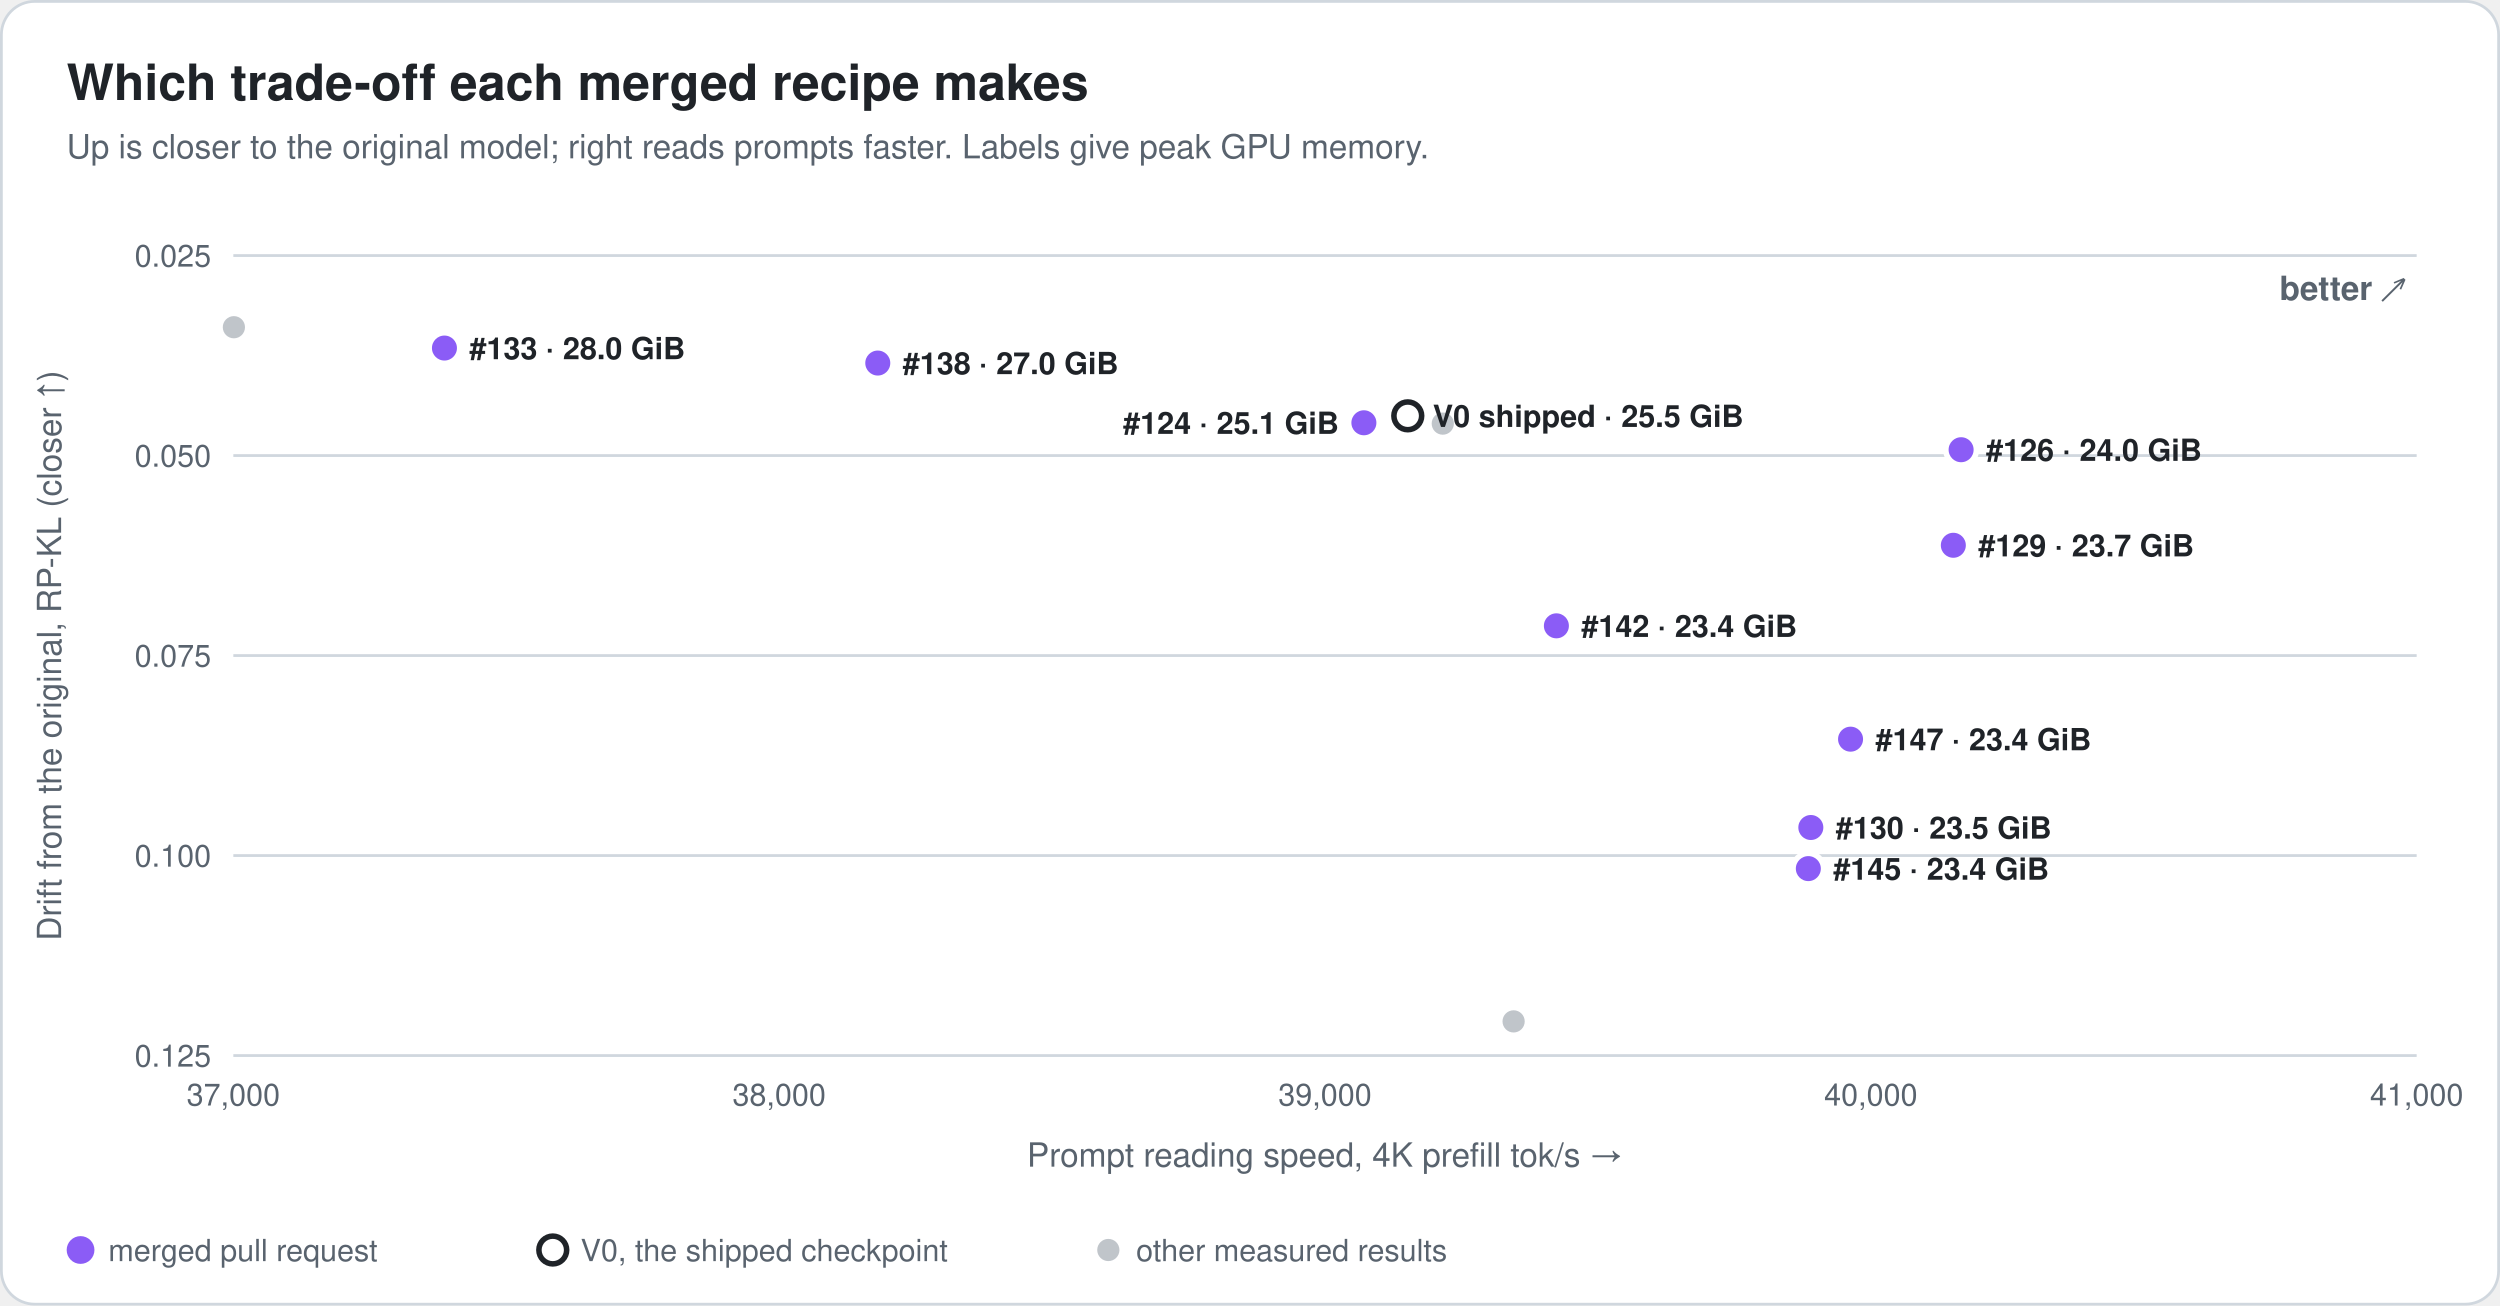
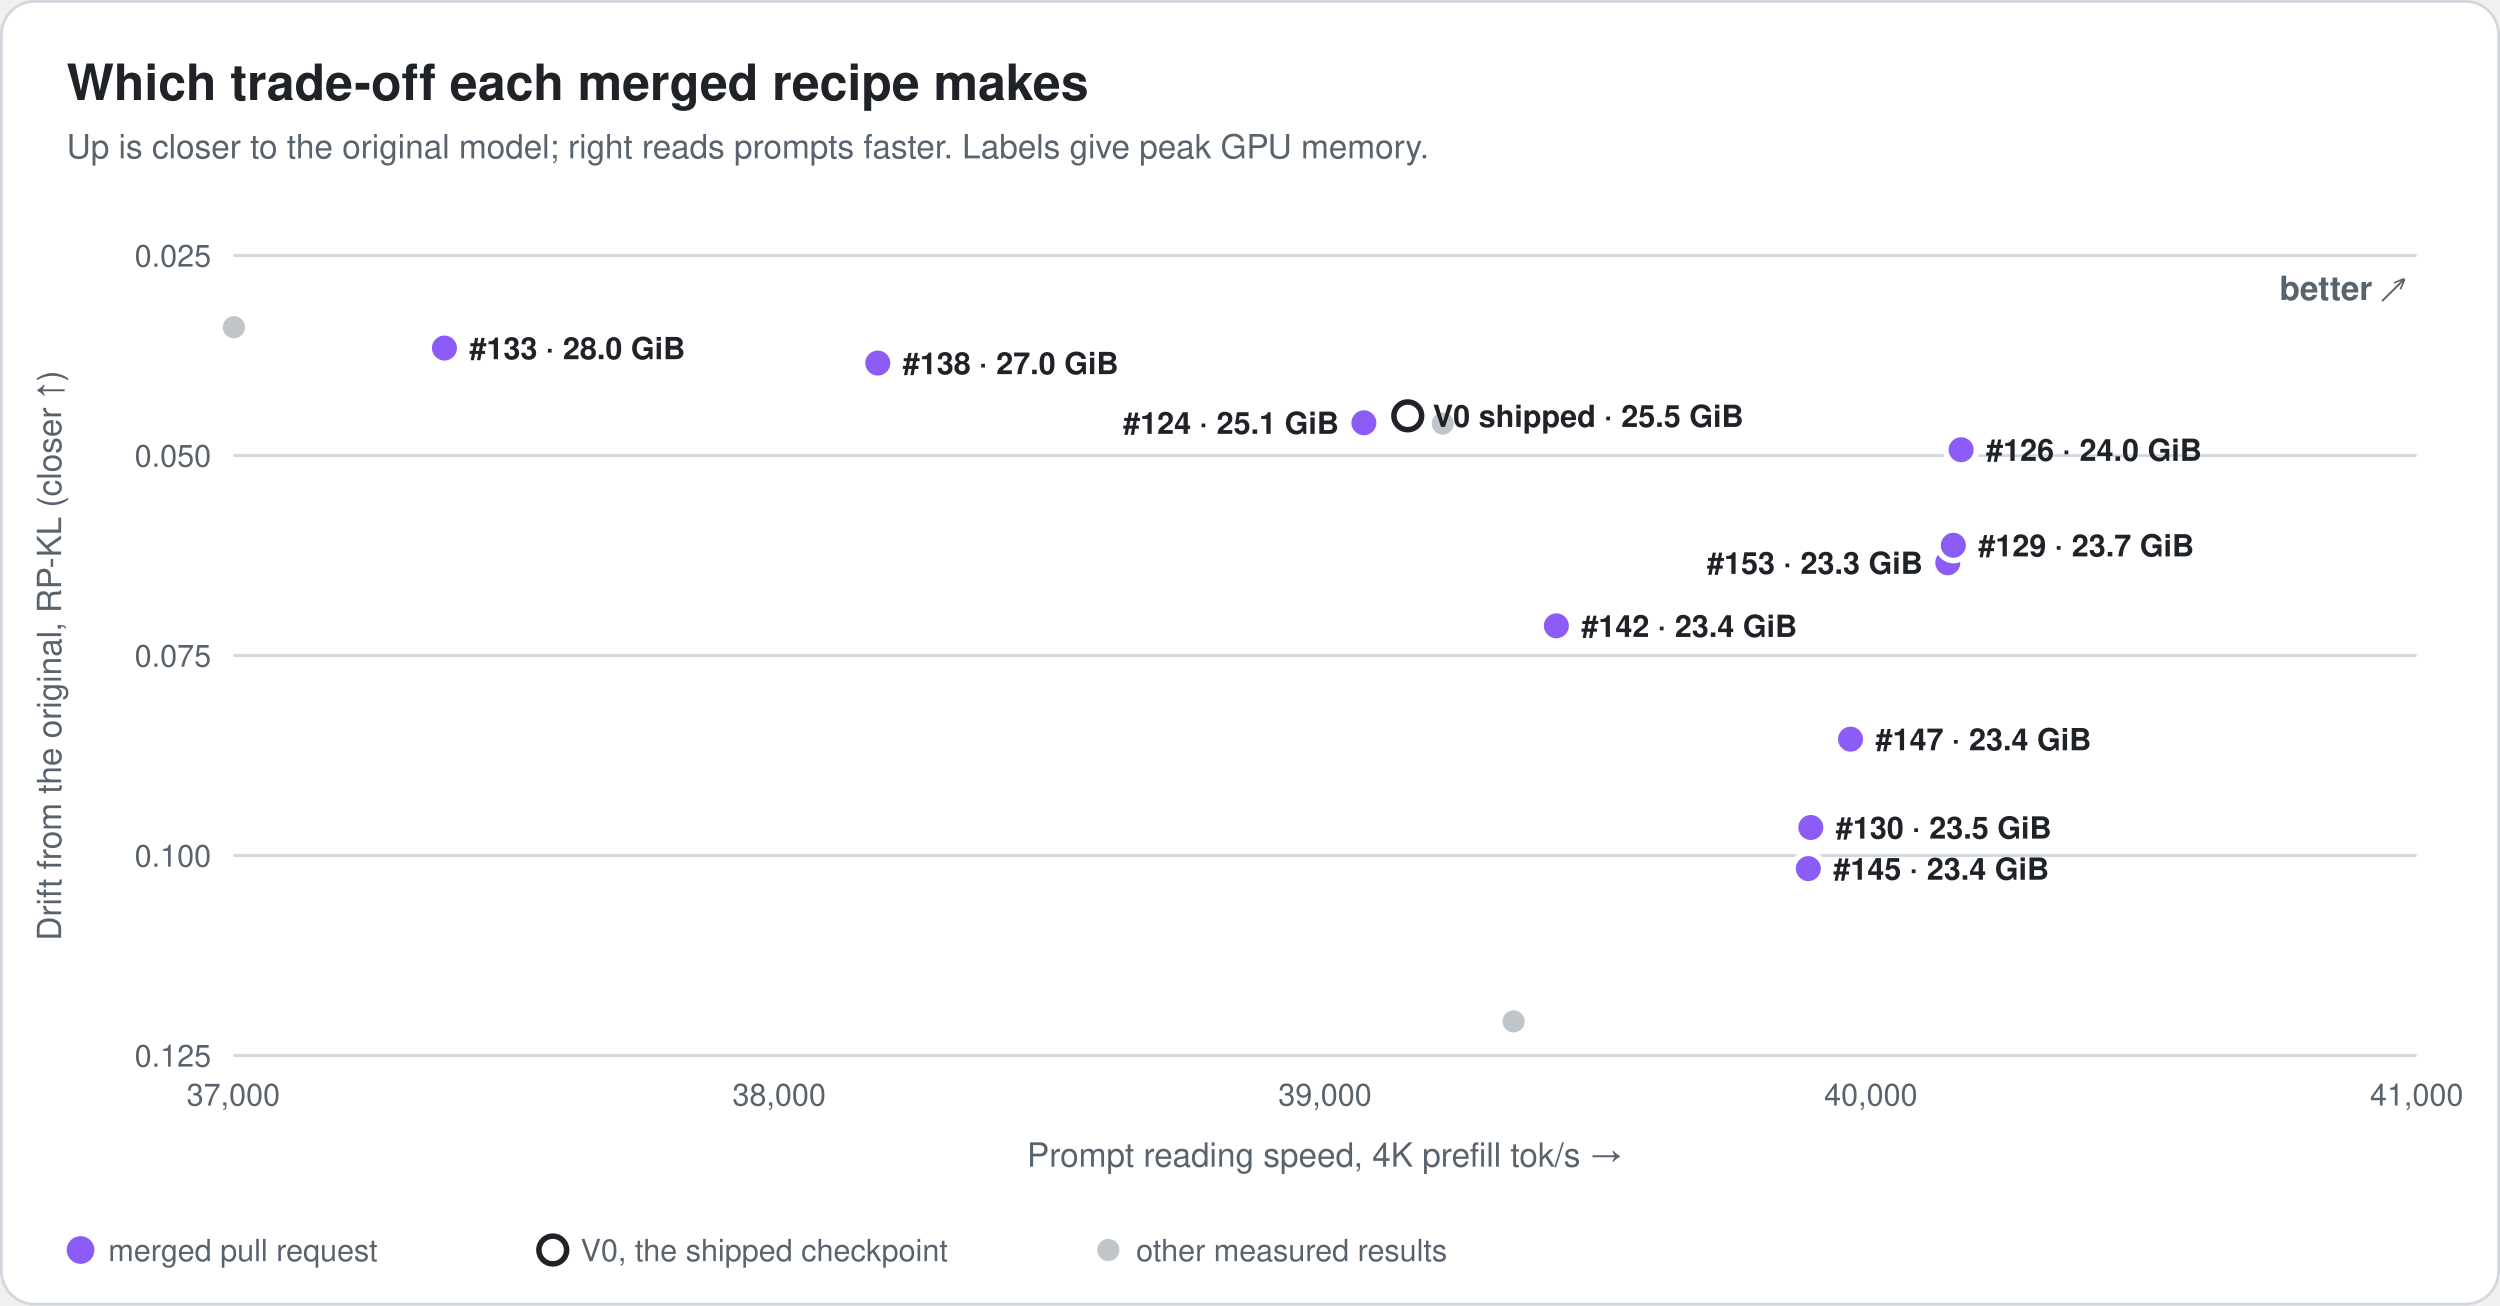
- <svg xmlns="http://www.w3.org/2000/svg" width="900" height="470" viewBox="0 0 900 470" font-family="-apple-system,BlinkMacSystemFont,'Segoe UI',Helvetica,Arial,sans-serif" role="img" aria-label="Trade-offs of 9 merged recipes against the shipped checkpoint">
+ <svg xmlns="http://www.w3.org/2000/svg" width="900" height="470" viewBox="0 0 900 470" font-family="-apple-system,BlinkMacSystemFont,'Segoe UI',Helvetica,Arial,sans-serif" role="img" aria-label="Trade-offs of 10 merged recipes against the shipped checkpoint">
  <style>
.bg{fill:#ffffff;stroke:#d0d7de}.t{fill:#1f2328}.m{fill:#59636e}.rule{stroke:#d0d7de}.ring{stroke:#ffffff}
.acc{fill:#8b5cf6}.accl{stroke:#8b5cf6}.wash{fill:#8b5cf6;fill-opacity:.1}.gry{fill:#8c959f}.rej{fill:#d03b3b}.track{fill:#eaeef2}.tk{stroke:#1f2328}
@media (prefers-color-scheme: dark){
.bg{fill:#0d1117;stroke:#30363d}.t{fill:#e6edf3}.m{fill:#9198a1}.rule{stroke:#30363d}.ring{stroke:#0d1117}
.acc{fill:#9a75f8}.accl{stroke:#9a75f8}.wash{fill:#9a75f8;fill-opacity:.14}.gry{fill:#9198a1}.rej{fill:#e5534b}.track{fill:#21262d}.tk{stroke:#e6edf3}}
</style>
  <rect class="bg" x="0.5" y="0.5" width="899" height="469" rx="12" />
  <text x="24.0" y="36.0" class="t" font-size="18" font-weight="600" text-anchor="start">Which trade-off each merged recipe makes</text>
  <text x="24.0" y="57.0" class="m" font-size="12" font-weight="400" text-anchor="start">Up is closer to the original model; right reads prompts faster. Labels give peak GPU memory.</text>
  <line class="rule" x1="84" x2="870" y1="92.0" y2="92.0" stroke-width="1" />
  <text x="76.0" y="96.0" class="m" font-size="11" font-weight="400" text-anchor="end">0.025</text>
  <line class="rule" x1="84" x2="870" y1="164.0" y2="164.0" stroke-width="1" />
  <text x="76.0" y="168.0" class="m" font-size="11" font-weight="400" text-anchor="end">0.050</text>
  <line class="rule" x1="84" x2="870" y1="236.0" y2="236.0" stroke-width="1" />
  <text x="76.0" y="240.0" class="m" font-size="11" font-weight="400" text-anchor="end">0.075</text>
  <line class="rule" x1="84" x2="870" y1="308.0" y2="308.0" stroke-width="1" />
  <text x="76.0" y="312.0" class="m" font-size="11" font-weight="400" text-anchor="end">0.100</text>
  <line class="rule" x1="84" x2="870" y1="380.0" y2="380.0" stroke-width="1" />
  <text x="76.0" y="384.0" class="m" font-size="11" font-weight="400" text-anchor="end">0.125</text>
  <text x="84.0" y="398.0" class="m" font-size="11" font-weight="400" text-anchor="middle">37,000</text>
  <text x="280.5" y="398.0" class="m" font-size="11" font-weight="400" text-anchor="middle">38,000</text>
  <text x="477.0" y="398.0" class="m" font-size="11" font-weight="400" text-anchor="middle">39,000</text>
  <text x="673.5" y="398.0" class="m" font-size="11" font-weight="400" text-anchor="middle">40,000</text>
  <text x="870.0" y="398.0" class="m" font-size="11" font-weight="400" text-anchor="middle">41,000</text>
  <text x="477.0" y="420.0" class="m" font-size="12" font-weight="400" text-anchor="middle">Prompt reading speed, 4K prefill tok/s →</text>
  <text x="22" y="236.0" class="m" font-size="12" text-anchor="middle" transform="rotate(-90 22 236.0)">Drift from the original, RP-KL (closer ↑)</text>
  <text x="866.0" y="108.0" class="m" font-size="12" font-weight="600" text-anchor="end">better ↗</text>
  <circle class="gry" cx="519.4" cy="152.5" r="4" opacity=".55" />
  <circle class="gry" cx="544.9" cy="367.7" r="4" opacity=".55" />
  <circle class="gry" cx="84.2" cy="117.8" r="4" opacity=".55" />
  <circle class="tk" cx="506.8" cy="149.7" r="5" fill="none" stroke-width="2" />
  <circle class="acc ring" cx="560.3" cy="225.3" r="5.5" stroke-width="2" />
  <circle class="acc ring" cx="651.9" cy="297.9" r="5.5" stroke-width="2" />
  <circle class="acc ring" cx="651.0" cy="312.7" r="5.5" stroke-width="2" />
+   <circle class="acc ring" cx="701.2" cy="202.6" r="5.5" stroke-width="2" />
  <circle class="acc ring" cx="666.2" cy="266.1" r="5.5" stroke-width="2" />
  <circle class="acc ring" cx="703.2" cy="196.3" r="5.5" stroke-width="2" />
  <circle class="acc ring" cx="706.0" cy="161.9" r="5.5" stroke-width="2" />
  <circle class="acc ring" cx="316.0" cy="130.7" r="5.5" stroke-width="2" />
  <circle class="acc ring" cx="160.0" cy="125.3" r="5.5" stroke-width="2" />
  <circle class="acc ring" cx="491.0" cy="152.2" r="5.5" stroke-width="2" />
  <text x="515.8" y="153.7" class="t" font-size="11" font-weight="600" text-anchor="start">V0 shipped · 25.5 GiB</text>
  <text x="169.0" y="129.3" class="t" font-size="11" font-weight="600" text-anchor="start">#133 · 28.0 GiB</text>
  <text x="325.0" y="134.7" class="t" font-size="11" font-weight="600" text-anchor="start">#138 · 27.0 GiB</text>
  <text x="482.0" y="156.2" class="t" font-size="11" font-weight="600" text-anchor="end">#124 · 25.1 GiB</text>
  <text x="715.0" y="165.9" class="t" font-size="11" font-weight="600" text-anchor="start">#126 · 24.0 GiB</text>
  <text x="712.2" y="200.3" class="t" font-size="11" font-weight="600" text-anchor="start">#129 · 23.7 GiB</text>
+   <text x="692.2" y="206.6" class="t" font-size="11" font-weight="600" text-anchor="end">#153 · 23.3 GiB</text>
  <text x="569.3" y="229.3" class="t" font-size="11" font-weight="600" text-anchor="start">#142 · 23.4 GiB</text>
  <text x="675.2" y="270.1" class="t" font-size="11" font-weight="600" text-anchor="start">#147 · 23.4 GiB</text>
  <text x="660.9" y="301.9" class="t" font-size="11" font-weight="600" text-anchor="start">#130 · 23.5 GiB</text>
  <text x="660.0" y="316.7" class="t" font-size="11" font-weight="600" text-anchor="start">#145 · 23.4 GiB</text>
  <circle class="acc" cx="29" cy="450" r="5" />
  <text x="39.0" y="454.0" class="m" font-size="11" font-weight="400" text-anchor="start">merged pull request</text>
  <circle class="tk" cx="199" cy="450" r="5" fill="none" stroke-width="2" />
  <text x="209.0" y="454.0" class="m" font-size="11" font-weight="400" text-anchor="start">V0, the shipped checkpoint</text>
  <circle class="gry" cx="399" cy="450" r="4" opacity=".55" />
  <text x="409.0" y="454.0" class="m" font-size="11" font-weight="400" text-anchor="start">other measured results</text>
</svg>
